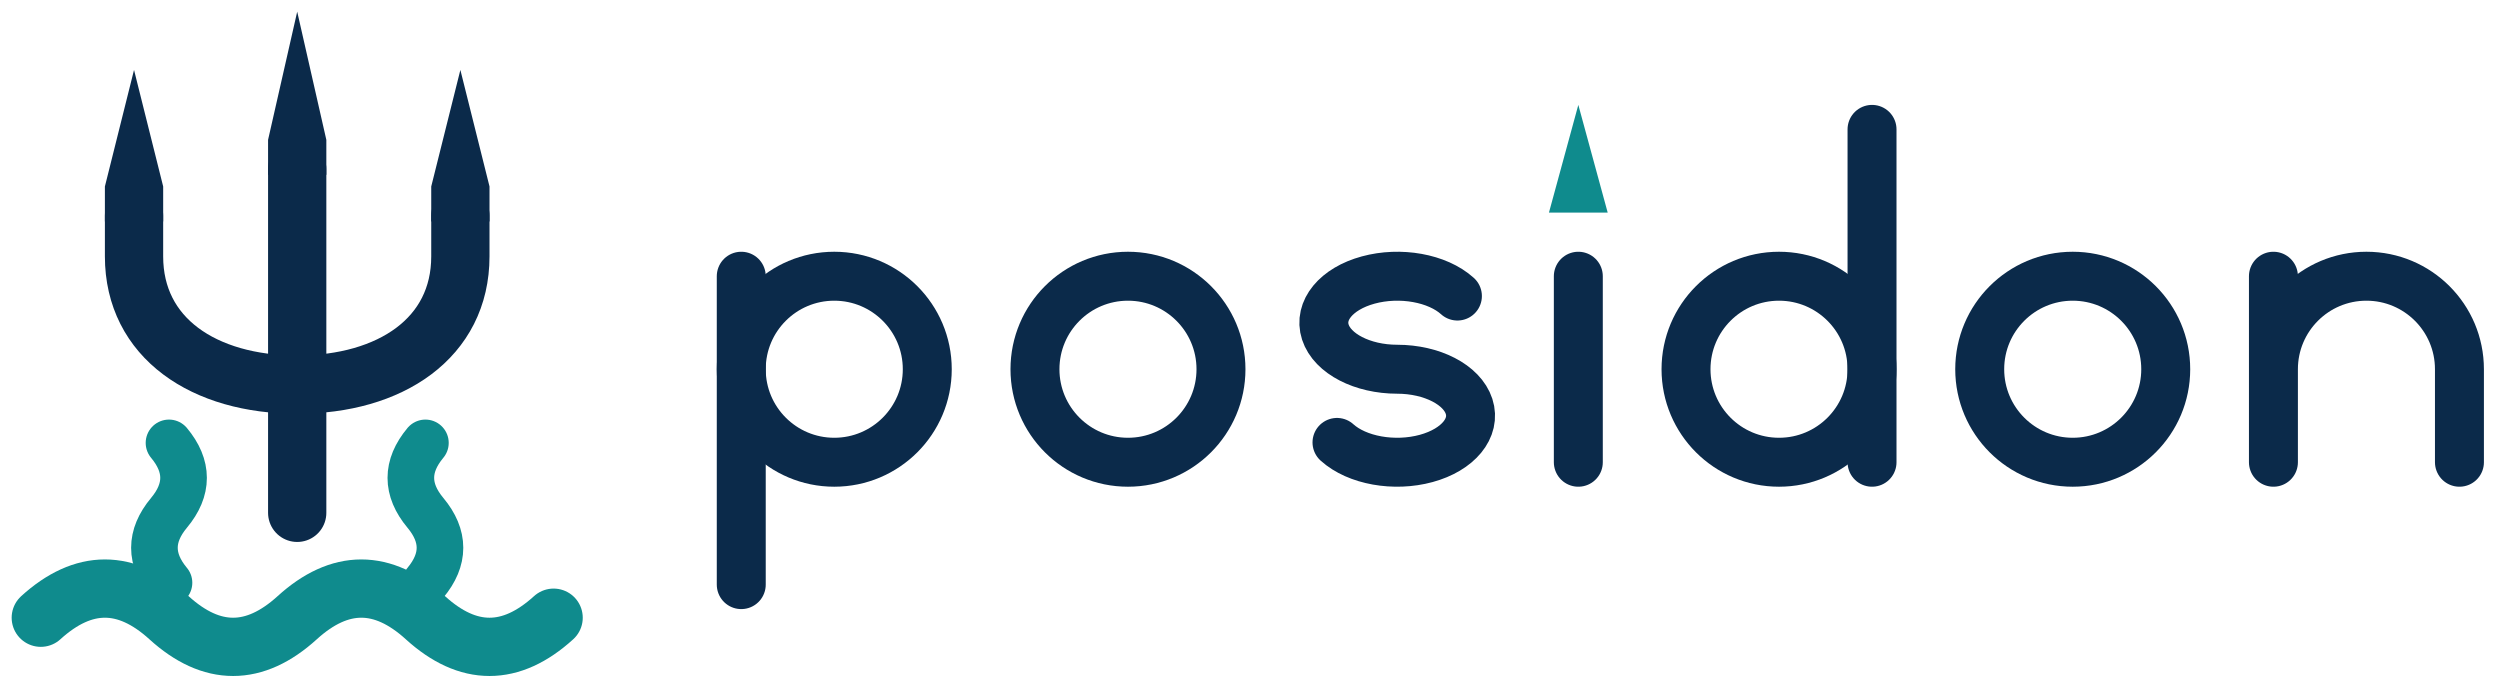
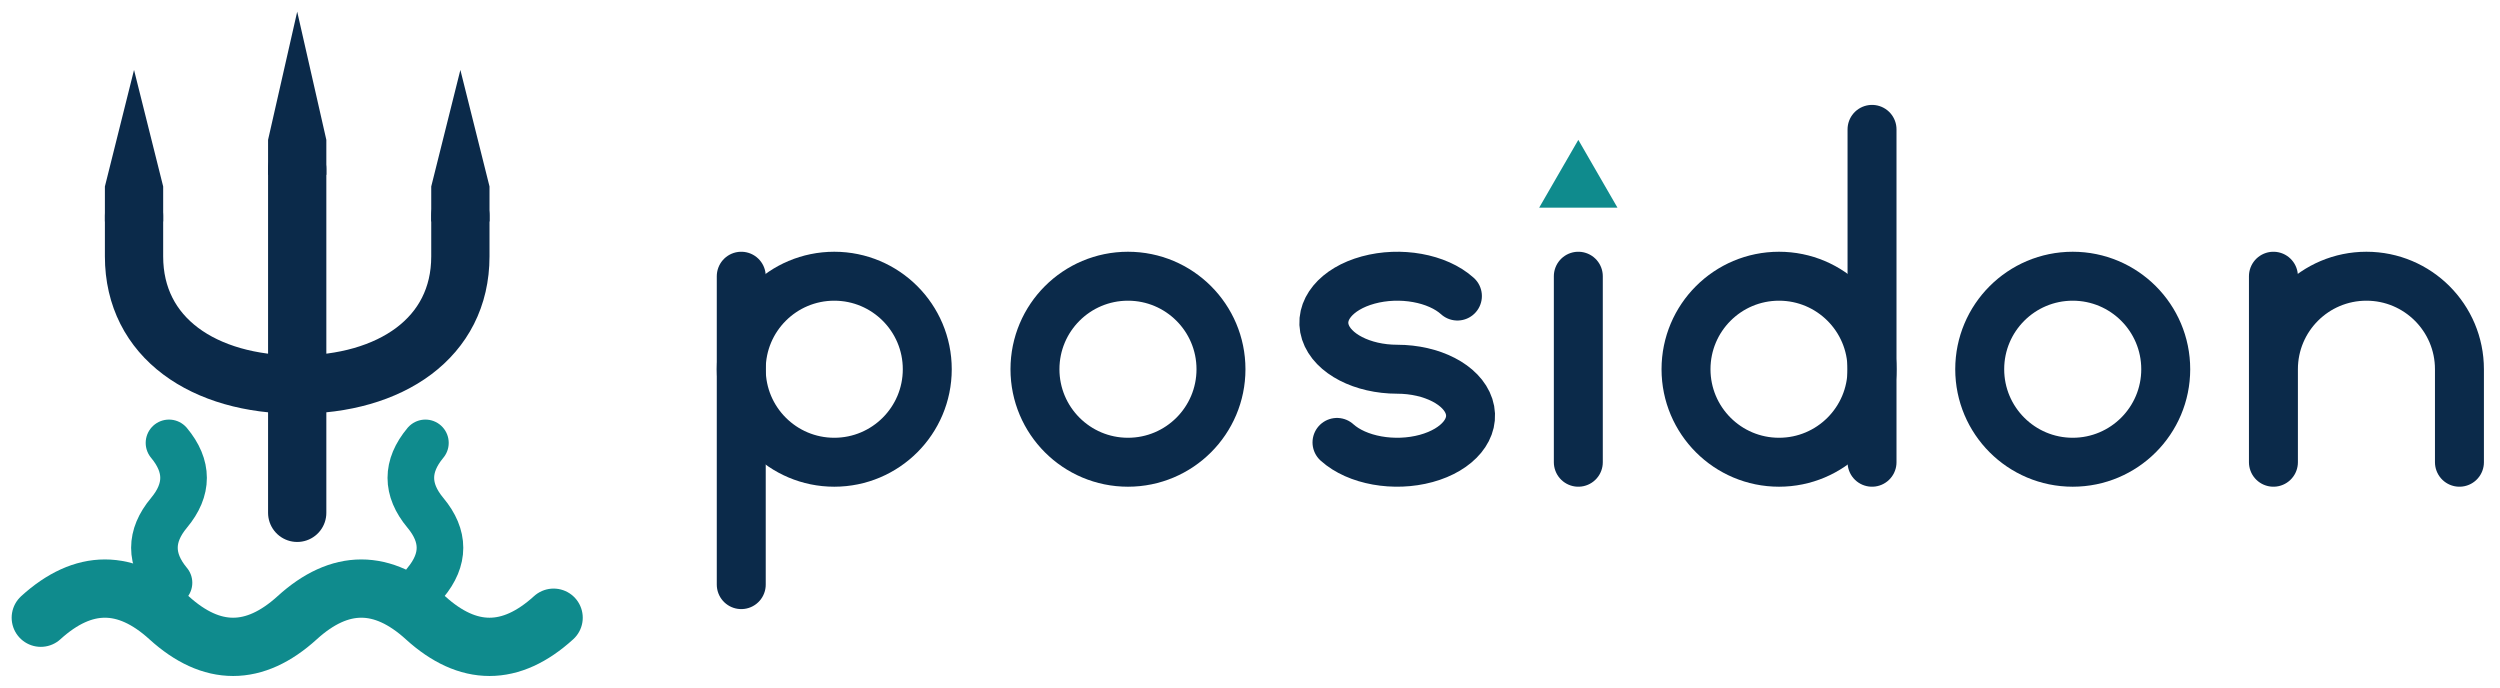
<svg xmlns="http://www.w3.org/2000/svg" viewBox="13 4 429 118" role="img">
  <g fill="none" stroke-linecap="round" stroke-width="10">
    <path stroke="#0B2A4A" d="M36 41v7c0 14 12 22 28 22s28-8 28-22v-7M64 33v59" />
    <path stroke="#0F8B8D" d="M20 110q11-10 22 0t22 0 22 0 22 0" />
    <path stroke="#0F8B8D" stroke-width="8" d="M42 104q-5-6 0-12t0-12M86 104q5-6 0-12t0-12" />
  </g>
  <path fill="#0B2A4A" d="M36 16l5 20v6H31v-6zM64 6l5 22v6H59v-6zM92 16l5 20v6H87v-6z" />
  <g transform="translate(136 22) scale(0.84)">
    <g fill="none" stroke="#0B2A4A" stroke-linecap="round" stroke-linejoin="round" stroke-width="10">
      <path d="M5 35v63" />
      <circle cx="24" cy="54" r="19" />
      <circle cx="84" cy="54" r="19" />
      <path d="M151.3 39.05A15 9.5 0 1 0 139 54a15 9.5 0 1 1-12.3 14.95" />
      <path d="M176 35v38" />
      <circle cx="217" cy="54" r="19" />
      <path d="M236 5v68" />
      <circle cx="277" cy="54" r="19" />
      <path d="M318 35v38m0-19a19 19 0 0 1 38 0v19" />
    </g>
-     <path fill="#0F8B8D" d="M176 0l6 22h-12z" />
+     <path fill="#0F8B8D" d="M176 7.144l8 13.856h-16z" />
  </g>
</svg>
